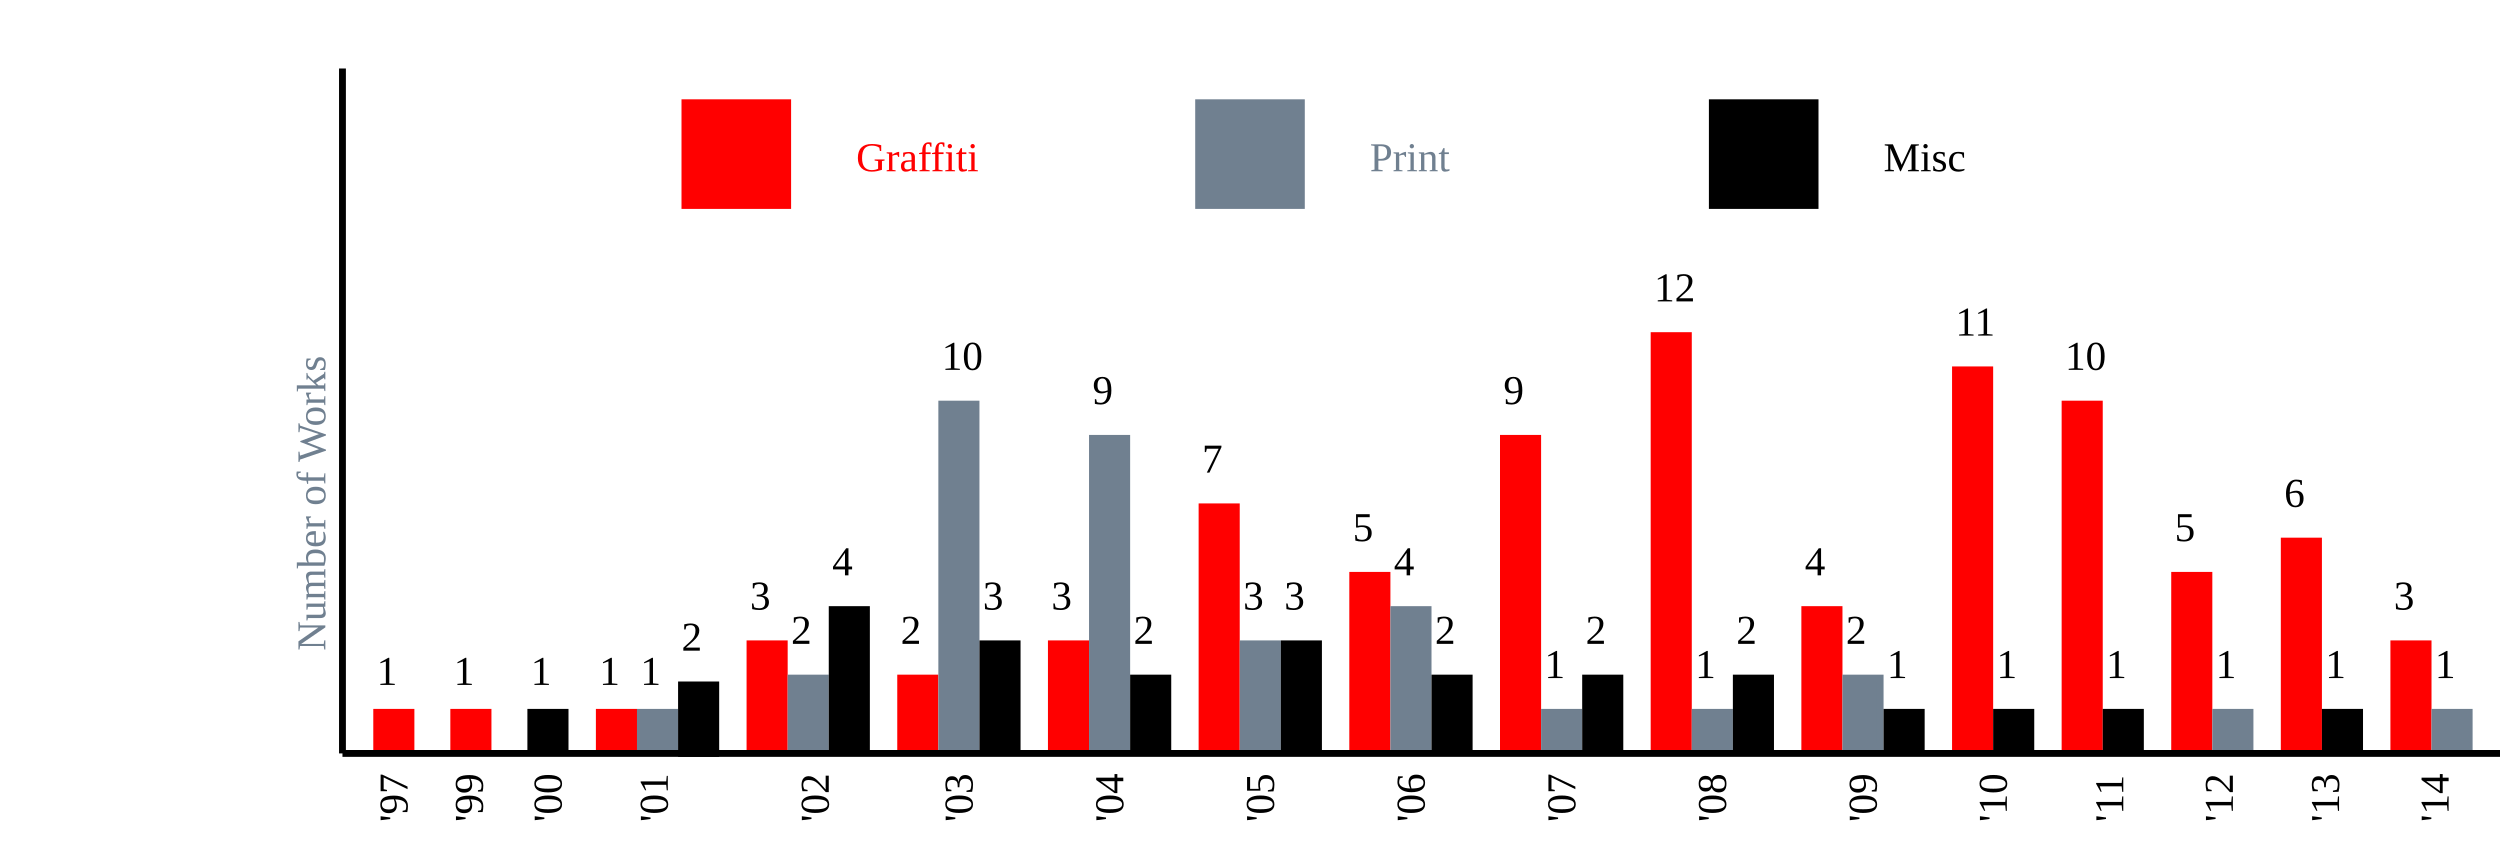
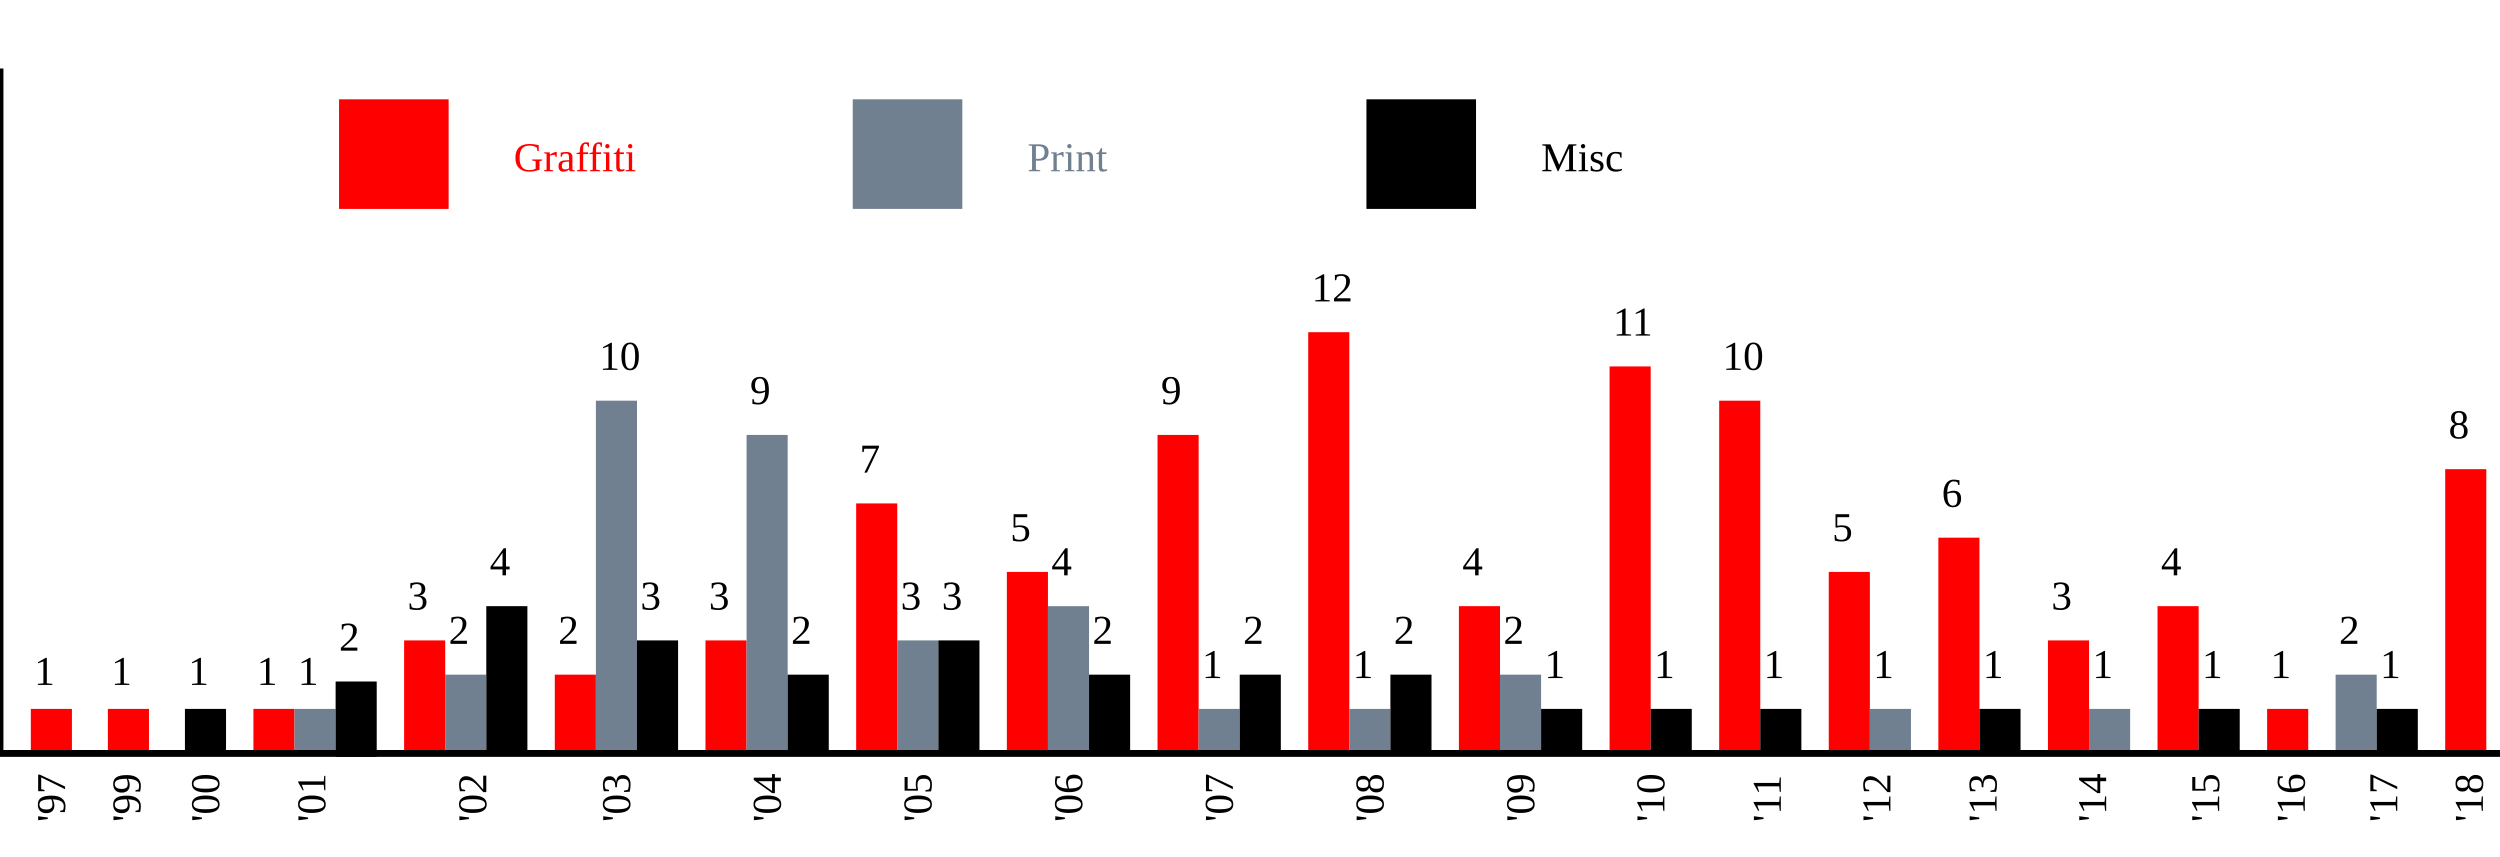
- <svg xmlns="http://www.w3.org/2000/svg" x="0" y="80" width="730px" height="250px" viewBox="0 80 730 250">
+ <svg xmlns="http://www.w3.org/2000/svg" x="100" y="80" width="730px" height="250px" viewBox="100 80 730 250">
  <g alignment-baseline="baseline" transform="translate (100, 100)">
    <line x1="0" y1="0" x2="0" y2="200" stroke="black" stroke-width="2" />
    <line x1="0" y1="200" x2="800" y2="200" stroke="black" stroke-width="2" />
    <rect x="10" y="188" width="10" height="10" style="fill:red;stroke-width:2;stroke:red" />
    <text x="10" y="180" fill="black">1</text>
    <text x="19" y="220" fill="black" transform="rotate(-90 19,220)">'97</text>
    <rect x="32.5" y="188" width="10" height="10" style="fill:red;stroke-width:2;stroke:red" />
    <text x="32.5" y="180" fill="black">1</text>
    <text x="41" y="220" fill="black" transform="rotate(-90 41,220)">'99</text>
    <rect x="55" y="188" width="10" height="10" style="fill:black;stroke-width:2;stroke:black" />
    <text x="55" y="180" fill="black">1</text>
    <text x="64" y="220" fill="black" transform="rotate(-90 64,220)">'00</text>
    <rect x="75" y="188" width="10" height="10" style="fill:red;stroke-width:2;stroke:red" />
    <text x="75" y="180" fill="black">1</text>
    <text x="95" y="220" fill="black" transform="rotate(-90 95,220)">'01</text>
    <rect x="87" y="188" width="10" height="10" style="fill:slategrey;stroke-width:2;stroke:slategrey" />
    <text x="87" y="180" fill="black">1</text>
    <rect x="99" y="180" width="10" height="20" style="fill:black;stroke-width:2;stroke:black" />
    <text x="99" y="170" fill="black">2</text>
    <rect x="119" y="168" width="10" height="30" style="fill:red;stroke-width:2;stroke:red" />
    <text x="119" y="158" fill="black">3</text>
    <text x="142" y="220" fill="black" transform="rotate(-90 142,220)">'02</text>
    <rect x="131" y="178" width="10" height="20" style="fill:slategrey;stroke-width:2;stroke:slategrey" />
    <text x="131" y="168" fill="black">2</text>
    <rect x="143" y="158" width="10" height="40" style="fill:black;stroke-width:2;stroke:black" />
    <text x="143" y="148" fill="black">4</text>
    <rect x="163" y="178" width="10" height="20" style="fill:red;stroke-width:2;stroke:red" />
    <text x="163" y="168" fill="black">2</text>
    <text x="184" y="220" fill="black" transform="rotate(-90 184,220)">'03</text>
    <rect x="175" y="98" width="10" height="100" style="fill:slategrey;stroke-width:2;stroke:slategrey" />
    <text x="175" y="88" fill="black">10</text>
    <rect x="187" y="168" width="10" height="30" style="fill:black;stroke-width:2;stroke:black" />
    <text x="187" y="158" fill="black">3</text>
    <rect x="207" y="168" width="10" height="30" style="fill:red;stroke-width:2;stroke:red" />
    <text x="207" y="158" fill="black">3</text>
    <text x="228" y="220" fill="black" transform="rotate(-90 228,220)">'04</text>
    <rect x="219" y="108" width="10" height="90" style="fill:slategrey;stroke-width:2;stroke:slategrey" />
    <text x="219" y="98" fill="black">9</text>
    <rect x="231" y="178" width="10" height="20" style="fill:black;stroke-width:2;stroke:black" />
    <text x="231" y="168" fill="black">2</text>
    <rect x="251" y="128" width="10" height="70" style="fill:red;stroke-width:2;stroke:red" />
    <text x="251" y="118" fill="black">7</text>
    <text x="272" y="220" fill="black" transform="rotate(-90 272,220)">'05</text>
    <rect x="263" y="168" width="10" height="30" style="fill:slategrey;stroke-width:2;stroke:slategrey" />
    <text x="263" y="158" fill="black">3</text>
    <rect x="275" y="168" width="10" height="30" style="fill:black;stroke-width:2;stroke:black" />
    <text x="275" y="158" fill="black">3</text>
    <rect x="295" y="148" width="10" height="50" style="fill:red;stroke-width:2;stroke:red" />
    <text x="295" y="138" fill="black">5</text>
    <text x="316" y="220" fill="black" transform="rotate(-90 316,220)">'06</text>
    <rect x="307" y="158" width="10" height="40" style="fill:slategrey;stroke-width:2;stroke:slategrey" />
    <text x="307" y="148" fill="black">4</text>
    <rect x="319" y="178" width="10" height="20" style="fill:black;stroke-width:2;stroke:black" />
    <text x="319" y="168" fill="black">2</text>
    <rect x="339" y="108" width="10" height="90" style="fill:red;stroke-width:2;stroke:red" />
    <text x="339" y="98" fill="black">9</text>
    <text x="360" y="220" fill="black" transform="rotate(-90 360,220)">'07</text>
    <rect x="351" y="188" width="10" height="10" style="fill:slategrey;stroke-width:2;stroke:slategrey" />
    <text x="351" y="178" fill="black">1</text>
    <rect x="363" y="178" width="10" height="20" style="fill:black;stroke-width:2;stroke:black" />
    <text x="363" y="168" fill="black">2</text>
    <rect x="383" y="78" width="10" height="120" style="fill:red;stroke-width:2;stroke:red" />
    <text x="383" y="68" fill="black">12</text>
    <text x="404" y="220" fill="black" transform="rotate(-90 404,220)">'08</text>
    <rect x="395" y="188" width="10" height="10" style="fill:slategrey;stroke-width:2;stroke:slategrey" />
    <text x="395" y="178" fill="black">1</text>
    <rect x="407" y="178" width="10" height="20" style="fill:black;stroke-width:2;stroke:black" />
    <text x="407" y="168" fill="black">2</text>
    <rect x="427" y="158" width="10" height="40" style="fill:red;stroke-width:2;stroke:red" />
    <text x="427" y="148" fill="black">4</text>
    <text x="448" y="220" fill="black" transform="rotate(-90 448,220)">'09</text>
    <rect x="439" y="178" width="10" height="20" style="fill:slategrey;stroke-width:2;stroke:slategrey" />
    <text x="439" y="168" fill="black">2</text>
    <rect x="451" y="188" width="10" height="10" style="fill:black;stroke-width:2;stroke:black" />
    <text x="451" y="178" fill="black">1</text>
    <rect x="471" y="88" width="10" height="110" style="fill:red;stroke-width:2;stroke:red" />
    <text x="471" y="78" fill="black">11</text>
    <text x="486" y="220" fill="black" transform="rotate(-90 486,220)">'10</text>
    <rect x="483" y="188" width="10" height="10" style="fill:black;stroke-width:2;stroke:black" />
    <text x="483" y="178" fill="black">1</text>
    <rect x="503" y="98" width="10" height="100" style="fill:red;stroke-width:2;stroke:red" />
    <text x="503" y="88" fill="black">10</text>
    <text x="520" y="220" fill="black" transform="rotate(-90 520,220)">'11</text>
    <rect x="515" y="188" width="10" height="10" style="fill:black;stroke-width:2;stroke:black" />
    <text x="515" y="178" fill="black">1</text>
    <rect x="535" y="148" width="10" height="50" style="fill:red;stroke-width:2;stroke:red" />
    <text x="535" y="138" fill="black">5</text>
    <text x="552" y="220" fill="black" transform="rotate(-90 552,220)">'12</text>
    <rect x="547" y="188" width="10" height="10" style="fill:slategrey;stroke-width:2;stroke:slategrey" />
    <text x="547" y="178" fill="black">1</text>
    <rect x="567" y="138" width="10" height="60" style="fill:red;stroke-width:2;stroke:red" />
    <text x="567" y="128" fill="black">6</text>
    <text x="583" y="220" fill="black" transform="rotate(-90 583,220)">'13</text>
    <rect x="579" y="188" width="10" height="10" style="fill:black;stroke-width:2;stroke:black" />
    <text x="579" y="178" fill="black">1</text>
    <rect x="599" y="168" width="10" height="30" style="fill:red;stroke-width:2;stroke:red" />
    <text x="599" y="158" fill="black">3</text>
    <text x="615" y="220" fill="black" transform="rotate(-90 615,220)">'14</text>
    <rect x="611" y="188" width="10" height="10" style="fill:slategrey;stroke-width:2;stroke:slategrey" />
    <text x="611" y="178" fill="black">1</text>
    <rect x="631" y="158" width="10" height="40" style="fill:red;stroke-width:2;stroke:red" />
    <text x="631" y="148" fill="black">4</text>
    <text x="648" y="220" fill="black" transform="rotate(-90 648,220)">'15</text>
    <rect x="643" y="188" width="10" height="10" style="fill:black;stroke-width:2;stroke:black" />
    <text x="643" y="178" fill="black">1</text>
    <rect x="663" y="188" width="10" height="10" style="fill:red;stroke-width:2;stroke:red" />
    <text x="663" y="178" fill="black">1</text>
    <text x="673" y="220" fill="black" transform="rotate(-90 673,220)">'16</text>
    <rect x="683" y="178" width="10" height="20" style="fill:slategrey;stroke-width:2;stroke:slategrey" />
    <text x="683" y="168" fill="black">2</text>
    <text x="700" y="220" fill="black" transform="rotate(-90 700,220)">'17</text>
    <rect x="695" y="188" width="10" height="10" style="fill:black;stroke-width:2;stroke:black" />
    <text x="695" y="178" fill="black">1</text>
    <rect x="715" y="118" width="10" height="80" style="fill:red;stroke-width:2;stroke:red" />
    <text x="715" y="108" fill="black">8</text>
    <text x="725" y="220" fill="black" transform="rotate(-90 725,220)">'18</text>
    <text x="250" y="250" fill="slategrey">Years of marked up works.</text>
    <rect x="100" y="10" width="30" height="30" style=" fill:red;stroke-width:2;stroke:red" />
    <rect x="250" y="10" width="30" height="30" style=" fill:slategrey;stroke-width:2;stroke:slategrey" />
    <rect x="400" y="10" width="30" height="30" style=" fill:black;stroke-width:2;stroke:black" />
    <text x="150" y="30" fill="red">Graffiti</text>
    <text x="300" y="30" fill="slategrey">Print</text>
    <text x="450" y="30" fill="black">Misc</text>
  </g>
  <g>
    <text x="95" y="270" fill="slategrey" transform="rotate(-90 95,270)">Number of Works</text>
  </g>
</svg>
